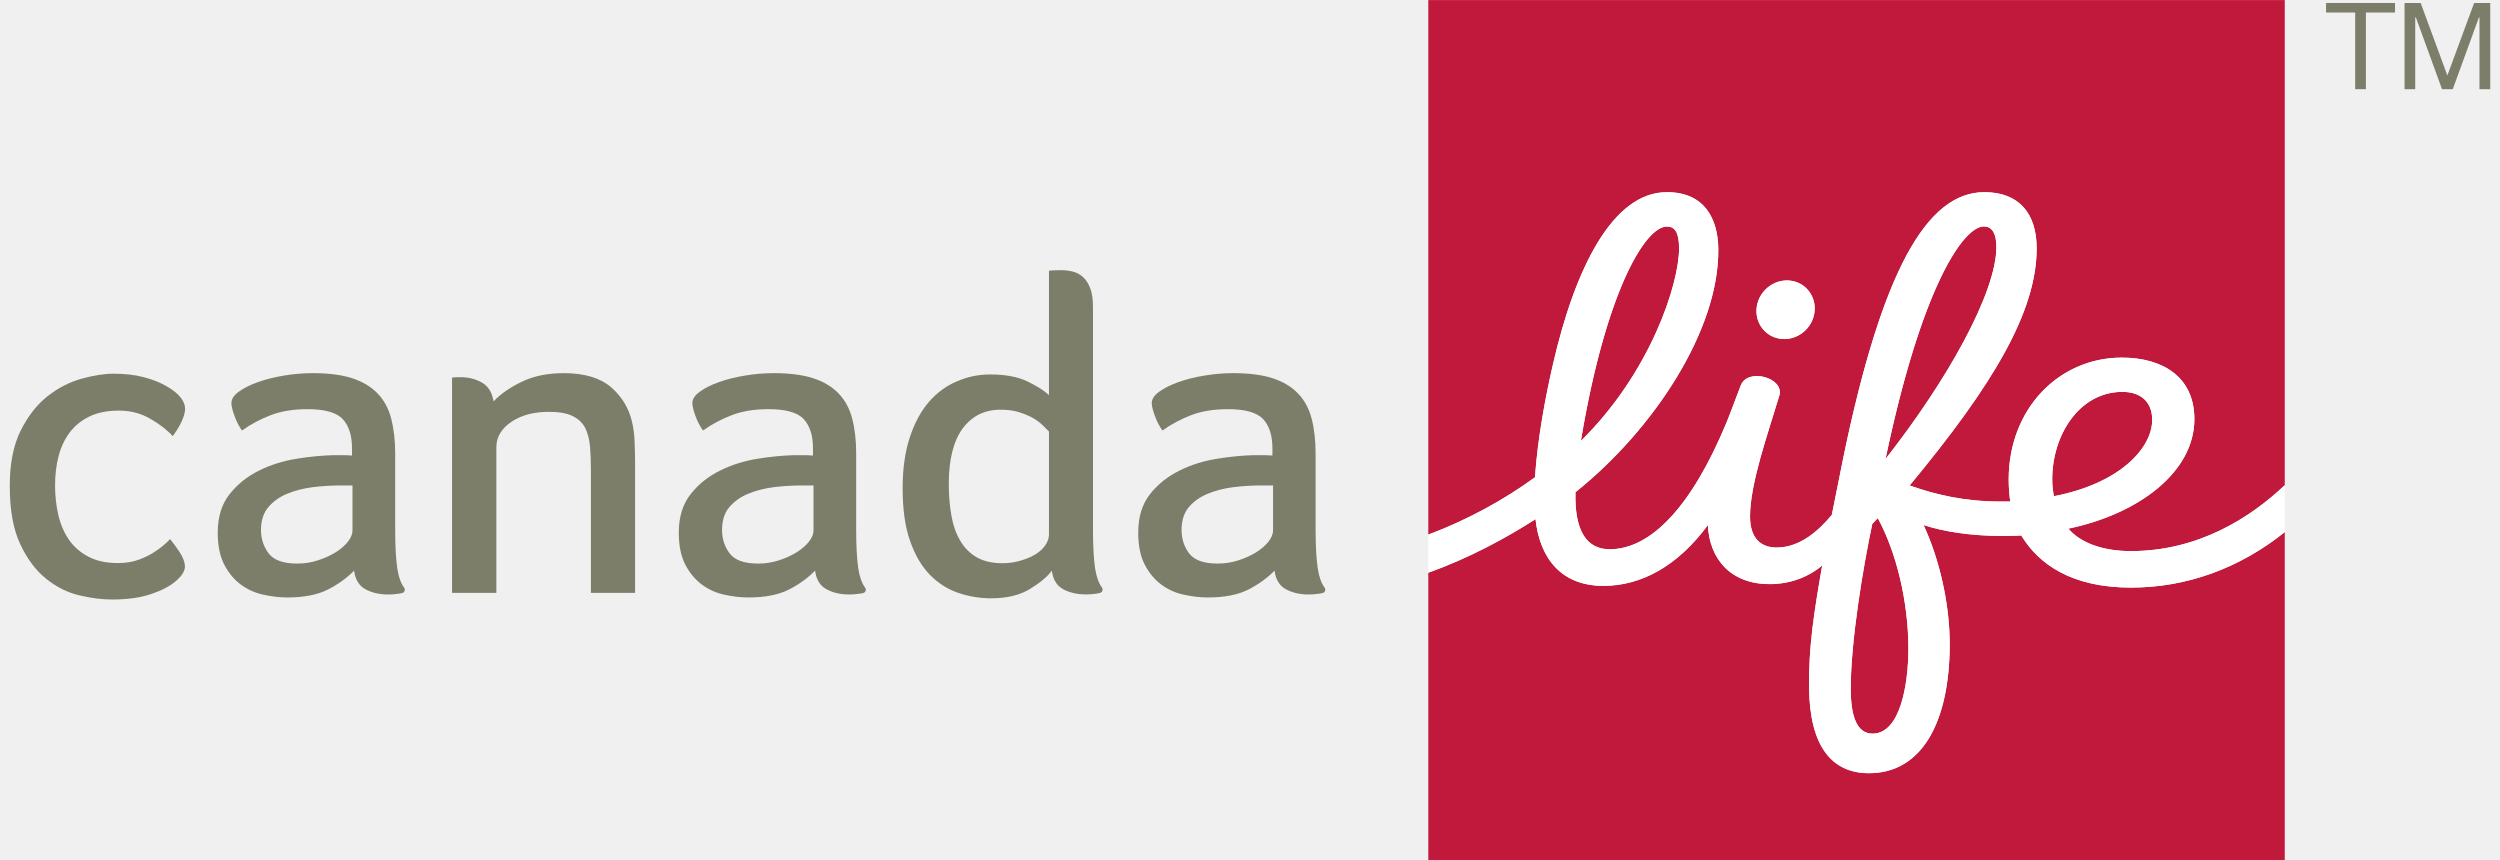
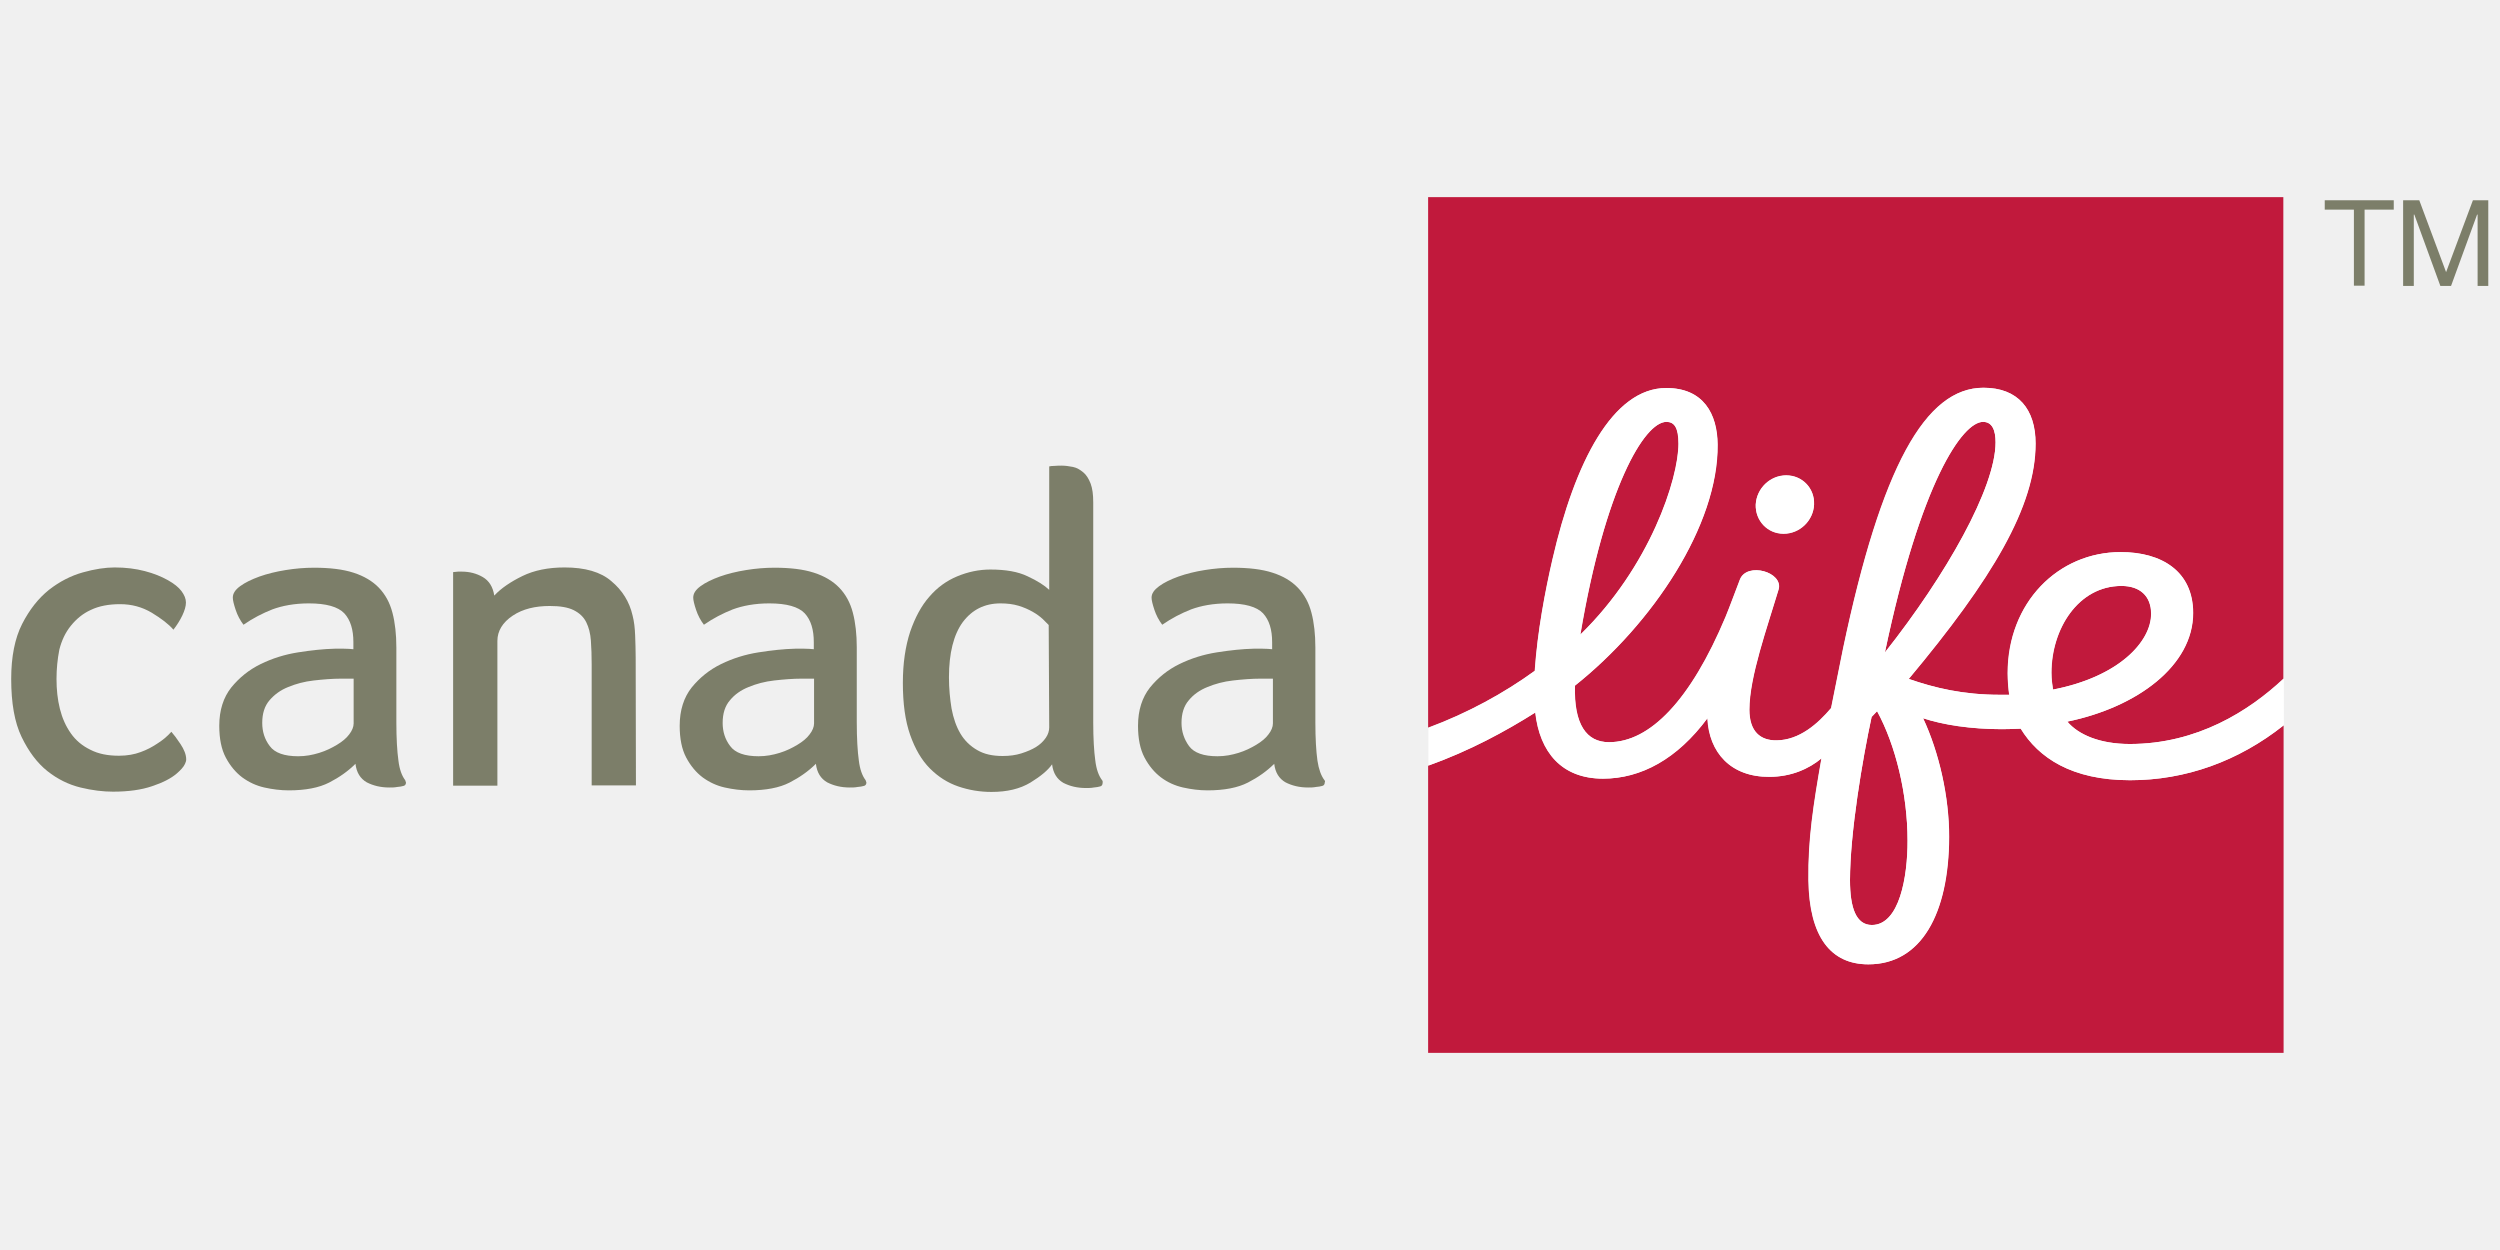
- <svg xmlns="http://www.w3.org/2000/svg" width="128px" height="44px" viewBox="0 0 127 44" version="1.1">
-   <g id="surface1">
-     <path style=" stroke:none;fill-rule:nonzero;fill:rgb(75.686%,9.804%,23.529%);fill-opacity:1;" d="M 108.168 20.062 C 105.941 20.062 104.574 22.297 104.574 24.539 C 104.574 24.891 104.613 25.152 104.66 25.406 C 108.043 24.754 109.691 22.938 109.691 21.496 C 109.691 20.59 109.125 20.062 108.168 20.062 " />
-     <path style=" stroke:none;fill-rule:nonzero;fill:rgb(75.686%,9.804%,23.529%);fill-opacity:1;" d="M 90.988 14.359 C 91.812 14.359 92.449 15.031 92.41 15.859 C 92.375 16.688 91.676 17.359 90.855 17.359 C 90.031 17.359 89.395 16.688 89.43 15.859 C 89.469 15.035 90.168 14.359 90.988 14.359 Z M 78.09 24.441 C 78.234 22.387 78.629 20.32 79.004 18.688 C 80.152 13.668 82.098 9.844 84.844 9.844 C 86.75 9.844 87.461 11.176 87.477 12.758 C 87.52 16.918 84.16 22.004 80.164 25.203 C 80.109 27.203 80.75 28.125 81.914 28.125 C 84.008 28.125 86.098 25.977 87.891 21.652 C 88.137 21.062 88.371 20.383 88.629 19.73 C 88.988 18.82 90.871 19.348 90.602 20.254 C 90.023 22.191 89.102 24.754 89.102 26.445 C 89.102 27.578 89.668 28.051 90.5 28.039 C 91.66 28.023 92.609 27.184 93.289 26.367 C 93.289 26.367 93.77 23.961 93.906 23.293 C 95.867 13.918 98.133 9.844 101.102 9.844 C 102.875 9.844 103.777 10.941 103.777 12.711 C 103.777 15.965 101.551 19.699 97.273 24.859 C 98.605 25.332 100.074 25.684 101.949 25.684 C 102.059 25.684 102.316 25.68 102.426 25.68 C 102.383 25.422 102.344 24.953 102.344 24.559 C 102.344 20.914 104.938 18.312 108.137 18.312 C 110.227 18.312 111.852 19.301 111.852 21.465 C 111.852 24.172 108.996 26.32 105.402 27.07 C 105.961 27.742 107.062 28.219 108.602 28.219 C 112.055 28.219 114.715 26.516 116.48 24.852 L 116.48 0.004 L 72.629 0.004 L 72.629 27.375 C 74.652 26.617 76.527 25.582 78.09 24.441 " />
-     <path style=" stroke:none;fill-rule:nonzero;fill:rgb(75.686%,9.804%,23.529%);fill-opacity:1;" d="M 101.078 11.594 C 100.023 11.594 97.891 14.668 96.039 23.5 C 99.176 19.508 101.715 14.996 101.715 12.648 C 101.715 12.031 101.535 11.594 101.078 11.594 " />
-     <path style=" stroke:none;fill-rule:nonzero;fill:rgb(75.686%,9.804%,23.529%);fill-opacity:1;" d="M 108.602 30.086 C 105.594 30.086 103.898 28.91 102.992 27.422 C 102.695 27.438 102.348 27.445 102.031 27.445 C 100.445 27.445 99.012 27.227 97.988 26.883 C 98.801 28.637 99.332 30.926 99.328 33.012 C 99.316 36.984 97.898 39.59 95.191 39.59 C 93.262 39.59 92.164 38.176 92.125 35.25 C 92.098 33.117 92.379 31.352 92.797 28.957 C 92.141 29.508 91.223 29.906 90.121 29.91 C 88.133 29.918 87.023 28.641 86.945 26.887 C 85.395 28.988 83.535 30 81.59 30 C 79.473 30 78.344 28.629 78.121 26.582 C 76.602 27.555 74.746 28.566 72.629 29.328 L 72.629 44.152 L 116.48 44.152 L 116.48 27.246 C 114.141 29.117 111.438 30.086 108.602 30.086 " />
-     <path style=" stroke:none;fill-rule:nonzero;fill:rgb(75.686%,9.804%,23.529%);fill-opacity:1;" d="M 84.848 11.598 C 83.707 11.598 81.695 15.031 80.441 22.574 C 84.012 19.066 85.469 14.527 85.469 12.723 C 85.469 11.887 85.246 11.598 84.848 11.598 " />
-     <path style=" stroke:none;fill-rule:nonzero;fill:rgb(75.686%,9.804%,23.529%);fill-opacity:1;" d="M 95.359 26.824 C 94.895 28.996 94.258 32.824 94.258 35.254 C 94.258 36.664 94.562 37.562 95.375 37.562 C 96.789 37.562 97.207 35.059 97.207 33.207 C 97.207 30.805 96.59 28.277 95.641 26.527 L 95.359 26.824 " />
-     <path style=" stroke:none;fill-rule:nonzero;fill:rgb(48.627%,49.412%,41.176%);fill-opacity:1;" d="M 2.32 24.855 C 2.32 25.406 2.379 25.922 2.496 26.406 C 2.613 26.891 2.801 27.312 3.055 27.668 C 3.312 28.027 3.645 28.309 4.055 28.516 C 4.465 28.727 4.953 28.828 5.527 28.828 C 5.938 28.828 6.309 28.77 6.637 28.645 C 6.965 28.52 7.242 28.379 7.473 28.215 C 7.746 28.039 7.992 27.836 8.207 27.602 C 8.328 27.742 8.484 27.953 8.68 28.242 C 8.871 28.527 8.969 28.789 8.969 29.035 C 8.965 29.113 8.941 29.191 8.902 29.273 C 8.832 29.426 8.695 29.59 8.488 29.762 C 8.199 30.016 7.777 30.234 7.227 30.418 C 6.676 30.605 6.012 30.695 5.227 30.695 C 4.719 30.695 4.16 30.625 3.559 30.48 C 2.953 30.34 2.387 30.055 1.863 29.633 C 1.336 29.211 0.895 28.625 0.539 27.867 C 0.18 27.109 0 26.117 0 24.875 C 0 23.73 0.188 22.785 0.562 22.039 C 0.938 21.293 1.398 20.707 1.941 20.281 C 2.488 19.855 3.07 19.555 3.684 19.387 C 4.301 19.219 4.844 19.133 5.312 19.133 C 5.883 19.133 6.402 19.191 6.863 19.312 C 7.328 19.434 7.719 19.594 8.047 19.785 C 8.355 19.965 8.586 20.148 8.742 20.344 C 8.898 20.539 8.977 20.73 8.977 20.93 C 8.977 21.309 8.695 21.859 8.344 22.332 C 8.09 22.043 7.719 21.75 7.23 21.461 C 6.738 21.168 6.195 21.023 5.594 21.023 C 5.016 21.023 4.516 21.117 4.105 21.312 C 3.691 21.508 3.352 21.777 3.082 22.125 C 2.816 22.477 2.621 22.883 2.5 23.352 C 2.379 23.82 2.32 24.324 2.32 24.855 " />
-     <path style=" stroke:none;fill-rule:nonzero;fill:rgb(48.627%,49.412%,41.176%);fill-opacity:1;" d="M 17.547 27.16 C 17.547 27.34 17.473 27.531 17.32 27.727 C 17.168 27.922 16.961 28.102 16.699 28.27 C 16.438 28.434 16.137 28.57 15.793 28.684 C 15.453 28.797 15.094 28.855 14.715 28.855 C 14.004 28.855 13.52 28.68 13.258 28.336 C 12.996 27.988 12.863 27.59 12.863 27.137 C 12.863 26.656 12.988 26.266 13.234 25.973 C 13.48 25.68 13.801 25.449 14.191 25.285 C 14.586 25.121 15.02 25.008 15.5 24.945 C 15.98 24.887 16.449 24.855 16.918 24.855 L 17.547 24.855 Z M 20.191 30.086 C 20.02 29.855 19.902 29.52 19.84 29.078 C 19.766 28.598 19.734 27.934 19.734 27.082 L 19.734 23.23 C 19.734 22.555 19.664 21.957 19.531 21.438 C 19.398 20.918 19.164 20.488 18.832 20.145 C 18.5 19.797 18.062 19.539 17.527 19.363 C 16.988 19.191 16.312 19.105 15.508 19.105 C 15.031 19.105 14.547 19.145 14.055 19.227 C 13.566 19.305 13.117 19.418 12.711 19.562 C 12.309 19.703 11.98 19.871 11.727 20.055 C 11.473 20.238 11.348 20.434 11.348 20.641 C 11.348 20.777 11.395 20.988 11.496 21.27 C 11.594 21.551 11.727 21.809 11.887 22.043 C 12.367 21.703 12.859 21.449 13.367 21.254 C 13.879 21.059 14.504 20.949 15.242 20.949 C 16.133 20.949 16.738 21.121 17.051 21.461 C 17.367 21.805 17.523 22.305 17.523 22.957 L 17.523 23.324 C 17.383 23.312 17.223 23.305 17.039 23.305 C 16.855 23.305 16.695 23.305 16.555 23.305 C 15.988 23.32 15.363 23.379 14.684 23.488 C 14 23.598 13.359 23.797 12.762 24.094 C 12.168 24.387 11.664 24.785 11.258 25.297 C 10.852 25.809 10.648 26.465 10.648 27.27 C 10.648 27.934 10.758 28.477 10.98 28.906 C 11.203 29.332 11.484 29.672 11.824 29.926 C 12.168 30.18 12.547 30.352 12.965 30.445 C 13.387 30.539 13.805 30.59 14.215 30.59 C 15.07 30.59 15.758 30.453 16.281 30.188 C 16.805 29.922 17.258 29.598 17.629 29.215 C 17.688 29.672 17.879 29.988 18.207 30.168 C 18.539 30.348 18.922 30.438 19.367 30.438 C 19.504 30.438 19.637 30.43 19.766 30.414 C 19.895 30.402 20.004 30.387 20.094 30.363 C 20.172 30.344 20.227 30.277 20.227 30.191 C 20.223 30.148 20.211 30.117 20.191 30.086 " />
-     <path style=" stroke:none;fill-rule:nonzero;fill:rgb(48.627%,49.412%,41.176%);fill-opacity:1;" d="M 32.02 30.355 L 29.754 30.355 L 29.754 24.086 C 29.754 23.656 29.742 23.254 29.711 22.883 C 29.68 22.512 29.598 22.191 29.469 21.926 C 29.336 21.66 29.125 21.457 28.832 21.309 C 28.543 21.16 28.133 21.086 27.609 21.086 C 26.867 21.086 26.234 21.238 25.707 21.582 C 25.18 21.926 24.914 22.379 24.914 22.887 L 24.914 30.355 L 22.645 30.355 L 22.645 19.332 C 22.68 19.328 22.719 19.324 22.766 19.32 C 22.805 19.316 22.852 19.312 22.902 19.312 C 22.957 19.312 23.02 19.312 23.094 19.312 C 23.496 19.312 23.855 19.406 24.18 19.59 C 24.5 19.777 24.699 20.098 24.77 20.551 C 25.121 20.176 25.602 19.844 26.211 19.547 C 26.816 19.254 27.535 19.105 28.363 19.105 C 29.414 19.105 30.215 19.344 30.77 19.812 C 31.324 20.285 31.688 20.875 31.855 21.578 C 31.934 21.895 31.98 22.246 31.992 22.629 C 32.008 23.012 32.016 23.387 32.016 23.746 L 32.016 30.355 " />
-     <path style=" stroke:none;fill-rule:nonzero;fill:rgb(48.627%,49.412%,41.176%);fill-opacity:1;" d="M 41.152 27.16 C 41.152 27.34 41.074 27.531 40.922 27.727 C 40.77 27.922 40.562 28.102 40.301 28.27 C 40.039 28.434 39.738 28.57 39.398 28.684 C 39.055 28.797 38.695 28.855 38.32 28.855 C 37.605 28.855 37.121 28.68 36.859 28.336 C 36.598 27.988 36.469 27.59 36.469 27.137 C 36.469 26.656 36.59 26.266 36.836 25.973 C 37.082 25.68 37.402 25.449 37.797 25.285 C 38.188 25.121 38.625 25.008 39.102 24.945 C 39.582 24.887 40.051 24.855 40.52 24.855 L 41.152 24.855 Z M 43.793 30.086 C 43.625 29.855 43.504 29.52 43.441 29.078 C 43.371 28.598 43.336 27.934 43.336 27.082 L 43.336 23.23 C 43.336 22.555 43.27 21.957 43.133 21.438 C 43 20.918 42.766 20.488 42.434 20.145 C 42.102 19.797 41.668 19.539 41.129 19.363 C 40.59 19.191 39.918 19.105 39.109 19.105 C 38.637 19.105 38.148 19.145 37.66 19.227 C 37.168 19.305 36.719 19.418 36.316 19.562 C 35.91 19.703 35.582 19.871 35.328 20.055 C 35.074 20.238 34.949 20.434 34.949 20.641 C 34.949 20.777 34.996 20.988 35.098 21.27 C 35.195 21.551 35.328 21.809 35.492 22.043 C 35.969 21.703 36.461 21.449 36.973 21.254 C 37.48 21.059 38.105 20.949 38.844 20.949 C 39.734 20.949 40.34 21.121 40.652 21.461 C 40.969 21.805 41.125 22.305 41.125 22.957 L 41.125 23.324 C 40.988 23.312 40.824 23.305 40.641 23.305 C 40.457 23.305 40.297 23.305 40.156 23.305 C 39.59 23.32 38.965 23.379 38.285 23.488 C 37.602 23.598 36.961 23.797 36.367 24.094 C 35.77 24.387 35.266 24.785 34.863 25.297 C 34.457 25.809 34.254 26.465 34.254 27.27 C 34.254 27.934 34.363 28.477 34.586 28.906 C 34.805 29.332 35.09 29.672 35.43 29.926 C 35.77 30.18 36.152 30.352 36.57 30.445 C 36.992 30.539 37.406 30.59 37.82 30.59 C 38.676 30.59 39.363 30.453 39.887 30.188 C 40.41 29.922 40.859 29.598 41.234 29.215 C 41.289 29.672 41.484 29.988 41.812 30.168 C 42.141 30.348 42.527 30.438 42.969 30.438 C 43.109 30.438 43.242 30.43 43.371 30.414 C 43.496 30.402 43.605 30.387 43.695 30.363 C 43.777 30.344 43.832 30.277 43.832 30.191 C 43.828 30.148 43.816 30.117 43.793 30.086 " />
-     <path style=" stroke:none;fill-rule:nonzero;fill:rgb(48.627%,49.412%,41.176%);fill-opacity:1;" d="M 53.207 27.359 C 53.207 27.539 53.152 27.715 53.035 27.895 C 52.918 28.074 52.754 28.23 52.539 28.367 C 52.324 28.5 52.07 28.613 51.773 28.699 C 51.48 28.789 51.16 28.836 50.816 28.836 C 50.297 28.836 49.863 28.734 49.512 28.535 C 49.16 28.332 48.879 28.051 48.664 27.684 C 48.445 27.316 48.297 26.887 48.211 26.395 C 48.125 25.902 48.078 25.367 48.078 24.781 C 48.078 23.527 48.316 22.582 48.789 21.938 C 49.266 21.297 49.91 20.977 50.73 20.977 C 51.074 20.977 51.383 21.016 51.656 21.098 C 51.926 21.18 52.168 21.281 52.379 21.398 C 52.586 21.52 52.758 21.648 52.895 21.781 C 53.02 21.906 53.125 22.008 53.207 22.094 Z M 55.922 30.086 C 55.75 29.855 55.633 29.52 55.566 29.078 C 55.496 28.598 55.461 27.934 55.461 27.082 L 55.461 15.734 C 55.461 15.34 55.418 15.016 55.324 14.773 C 55.234 14.527 55.109 14.332 54.953 14.188 C 54.797 14.047 54.617 13.953 54.418 13.902 C 54.223 13.855 54.023 13.832 53.832 13.832 C 53.734 13.832 53.621 13.832 53.492 13.84 C 53.363 13.844 53.27 13.852 53.207 13.863 L 53.207 20.23 C 52.965 20 52.598 19.766 52.098 19.527 C 51.602 19.289 50.969 19.172 50.195 19.172 C 49.613 19.172 49.047 19.285 48.504 19.52 C 47.957 19.75 47.48 20.098 47.07 20.566 C 46.66 21.035 46.332 21.641 46.086 22.379 C 45.84 23.113 45.715 23.992 45.715 25.004 C 45.715 26.074 45.84 26.973 46.094 27.691 C 46.344 28.414 46.684 28.988 47.105 29.426 C 47.531 29.859 48.016 30.168 48.562 30.355 C 49.105 30.539 49.668 30.633 50.25 30.633 C 51.059 30.633 51.723 30.473 52.246 30.148 C 52.766 29.828 53.137 29.516 53.355 29.215 C 53.41 29.668 53.605 29.988 53.934 30.168 C 54.262 30.344 54.648 30.434 55.09 30.434 C 55.227 30.434 55.363 30.43 55.488 30.414 C 55.617 30.398 55.727 30.383 55.816 30.359 C 55.895 30.344 55.953 30.273 55.953 30.191 C 55.953 30.148 55.941 30.117 55.922 30.086 " />
-     <path style=" stroke:none;fill-rule:nonzero;fill:rgb(48.627%,49.412%,41.176%);fill-opacity:1;" d="M 64.68 27.16 C 64.68 27.34 64.602 27.531 64.449 27.727 C 64.297 27.922 64.09 28.102 63.828 28.27 C 63.566 28.434 63.266 28.57 62.926 28.684 C 62.582 28.797 62.223 28.855 61.848 28.855 C 61.133 28.855 60.648 28.68 60.387 28.336 C 60.125 27.988 59.996 27.59 59.996 27.137 C 59.996 26.656 60.117 26.266 60.363 25.973 C 60.609 25.68 60.93 25.449 61.32 25.285 C 61.715 25.121 62.152 25.008 62.629 24.945 C 63.109 24.887 63.582 24.855 64.047 24.855 L 64.68 24.855 Z M 67.32 30.086 C 67.148 29.855 67.031 29.52 66.965 29.078 C 66.895 28.598 66.859 27.934 66.859 27.082 L 66.859 23.23 C 66.859 22.555 66.793 21.957 66.656 21.438 C 66.523 20.918 66.289 20.488 65.957 20.145 C 65.625 19.797 65.191 19.539 64.652 19.363 C 64.113 19.191 63.441 19.105 62.633 19.105 C 62.16 19.105 61.672 19.145 61.184 19.227 C 60.691 19.305 60.242 19.418 59.84 19.562 C 59.434 19.703 59.105 19.871 58.852 20.055 C 58.598 20.238 58.469 20.434 58.469 20.641 C 58.469 20.777 58.52 20.988 58.621 21.27 C 58.719 21.551 58.852 21.809 59.016 22.043 C 59.492 21.703 59.984 21.449 60.492 21.254 C 61.004 21.059 61.629 20.949 62.367 20.949 C 63.258 20.949 63.863 21.121 64.176 21.461 C 64.492 21.805 64.648 22.305 64.648 22.957 L 64.648 23.324 C 64.508 23.312 64.348 23.305 64.164 23.305 C 63.98 23.305 63.82 23.305 63.68 23.305 C 63.113 23.32 62.488 23.379 61.809 23.488 C 61.125 23.598 60.484 23.797 59.891 24.094 C 59.293 24.387 58.789 24.785 58.383 25.297 C 57.98 25.809 57.777 26.465 57.777 27.27 C 57.777 27.934 57.887 28.477 58.109 28.906 C 58.328 29.332 58.613 29.672 58.953 29.926 C 59.293 30.18 59.672 30.352 60.094 30.445 C 60.516 30.539 60.93 30.59 61.344 30.59 C 62.195 30.59 62.887 30.453 63.41 30.188 C 63.934 29.922 64.383 29.598 64.758 29.215 C 64.812 29.672 65.008 29.988 65.336 30.168 C 65.664 30.348 66.051 30.438 66.492 30.438 C 66.633 30.438 66.766 30.43 66.895 30.414 C 67.02 30.402 67.129 30.387 67.219 30.363 C 67.301 30.344 67.355 30.277 67.355 30.191 C 67.355 30.148 67.34 30.117 67.32 30.086 " />
-     <path style=" stroke:none;fill-rule:nonzero;fill:rgb(100%,100%,100%);fill-opacity:1;" d="M 90.855 17.359 C 91.68 17.359 92.379 16.688 92.414 15.859 C 92.449 15.031 91.812 14.359 90.992 14.359 C 90.168 14.359 89.469 15.031 89.434 15.859 C 89.398 16.688 90.035 17.359 90.855 17.359 " />
-     <path style=" stroke:none;fill-rule:nonzero;fill:rgb(100%,100%,100%);fill-opacity:1;" d="M 104.574 24.539 C 104.574 22.301 105.941 20.066 108.168 20.066 C 109.125 20.066 109.695 20.59 109.695 21.5 C 109.695 22.938 108.043 24.754 104.66 25.406 C 104.613 25.156 104.574 24.891 104.574 24.539 Z M 95.379 37.562 C 94.562 37.562 94.258 36.664 94.258 35.254 C 94.258 32.824 94.898 29 95.363 26.824 L 95.645 26.527 C 96.598 28.273 97.211 30.805 97.211 33.207 C 97.211 35.059 96.789 37.562 95.379 37.562 Z M 101.078 11.594 C 101.535 11.594 101.715 12.027 101.715 12.648 C 101.715 14.996 99.176 19.508 96.039 23.5 C 97.891 14.668 100.023 11.594 101.078 11.594 Z M 84.848 11.598 C 85.25 11.598 85.469 11.887 85.469 12.723 C 85.469 14.527 84.012 19.066 80.441 22.578 C 81.695 15.031 83.707 11.598 84.848 11.598 Z M 108.602 28.215 C 107.062 28.215 105.961 27.734 105.402 27.062 C 109 26.316 111.852 24.168 111.852 21.457 C 111.852 19.293 110.227 18.309 108.137 18.309 C 104.938 18.309 102.344 20.906 102.344 24.555 C 102.344 24.945 102.383 25.418 102.426 25.676 C 102.316 25.676 102.059 25.676 101.949 25.676 C 100.074 25.676 98.605 25.324 97.273 24.855 C 101.551 19.695 103.777 15.957 103.777 12.707 C 103.777 10.93 102.875 9.836 101.102 9.836 C 98.133 9.836 95.867 13.91 93.906 23.289 C 93.77 23.953 93.289 26.359 93.289 26.359 C 92.613 27.176 91.664 28.016 90.5 28.031 C 89.668 28.043 89.102 27.574 89.102 26.441 C 89.102 24.746 90.023 22.184 90.602 20.25 C 90.871 19.344 88.988 18.816 88.629 19.727 C 88.371 20.379 88.137 21.059 87.891 21.648 C 86.094 25.973 84.008 28.121 81.914 28.121 C 80.75 28.121 80.109 27.199 80.164 25.199 C 84.16 22 87.52 16.91 87.477 12.75 C 87.461 11.172 86.754 9.836 84.844 9.836 C 82.098 9.836 80.152 13.66 79.004 18.68 C 78.629 20.316 78.234 22.383 78.09 24.434 C 76.527 25.578 74.652 26.613 72.629 27.371 L 72.629 29.32 C 74.746 28.562 76.598 27.547 78.117 26.578 C 78.34 28.625 79.473 29.992 81.59 29.992 C 83.531 29.992 85.395 28.98 86.941 26.879 C 87.023 28.637 88.129 29.91 90.121 29.902 C 91.223 29.898 92.141 29.504 92.797 28.949 C 92.379 31.344 92.094 33.113 92.125 35.242 C 92.16 38.168 93.262 39.586 95.188 39.586 C 97.898 39.586 99.312 36.977 99.324 33.008 C 99.328 30.922 98.801 28.629 97.984 26.879 C 99.012 27.219 100.445 27.438 102.027 27.438 C 102.344 27.438 102.695 27.43 102.988 27.414 C 103.895 28.906 105.59 30.082 108.602 30.082 C 111.438 30.082 114.141 29.113 116.477 27.242 L 116.477 24.84 C 114.715 26.504 112.055 28.215 108.602 28.215 " />
-     <path style=" stroke:none;fill-rule:nonzero;fill:rgb(48.627%,49.412%,41.176%);fill-opacity:1;" d="M 126.176 0.152 L 124.805 3.863 L 123.438 0.152 L 122.613 0.152 L 122.613 4.566 L 123.16 4.566 L 123.16 0.887 L 123.191 0.887 L 124.531 4.566 L 125.082 4.566 L 126.422 0.887 L 126.449 0.887 L 126.449 4.566 L 127 4.566 L 127 0.152 L 126.176 0.152 " />
-     <path style=" stroke:none;fill-rule:nonzero;fill:rgb(48.627%,49.412%,41.176%);fill-opacity:1;" d="M 118.594 0.641 L 120.086 0.641 L 120.086 4.566 L 120.633 4.566 L 120.633 0.641 L 122.125 0.641 L 122.125 0.152 L 118.594 0.152 L 118.594 0.641 " />
+ <svg xmlns="http://www.w3.org/2000/svg" version="1.1" id="svg2" x="0px" y="0px" viewBox="0 0 128 64" style="enable-background:new 0 0 128 64;" xml:space="preserve">
+   <style type="text/css">
+ 	.st0{fill:#C1193C;}
+ 	.st1{fill:#7C7E69;}
+ 	.st2{fill:#FFFFFF;}
+ </style>
+   <g id="g10" transform="matrix(1.333333,0,0,-1.333333,0,576)">
+     <g id="g12" transform="scale(0.1)">
+       <path id="path14" class="st0" d="M814.7,4095c-16.7,0-26.9-16.6-26.9-33.3c0-2.6,0.3-4.6,0.6-6.5c25.3,4.9,37.7,18.4,37.7,29.1    C826.1,4091.1,821.8,4095,814.7,4095" />
+       <path id="path16" class="st0" d="M685.9,4137.4c6.2,0,10.9-5,10.7-11.2c-0.3-6.2-5.5-11.2-11.7-11.2s-10.9,5-10.7,11.2    C674.6,4132.4,679.8,4137.4,685.9,4137.4z M589.3,4062.4c1.1,15.3,4,30.7,6.8,42.8c8.6,37.4,23.2,65.8,43.7,65.8    c14.3,0,19.6-9.9,19.7-21.7c0.3-31-24.9-68.8-54.8-92.6c-0.4-14.9,4.4-21.7,13.1-21.7c15.7,0,31.3,16,44.8,48.2    c1.8,4.4,3.6,9.4,5.5,14.3c2.7,6.8,16.8,2.9,14.8-3.9c-4.3-14.4-11.2-33.5-11.2-46.1c0-8.4,4.2-11.9,10.5-11.8    c8.7,0.1,15.8,6.4,20.9,12.4c0,0,3.6,17.9,4.6,22.9c14.7,69.8,31.6,100.1,53.9,100.1c13.3,0,20-8.2,20-21.4    c0-24.2-16.7-52-48.7-90.4c10-3.5,21-6.1,35-6.1c0.8,0,2.8,0,3.6,0c-0.3,1.9-0.6,5.4-0.6,8.3c0,27.1,19.4,46.5,43.4,46.5    c15.7,0,27.8-7.3,27.8-23.4c0-20.2-21.4-36.2-48.3-41.7c4.2-5,12.4-8.6,24-8.6c25.9,0,45.8,12.7,59,25.1v184.9H548.4v-203.7    C563.6,4046.2,577.6,4053.9,589.3,4062.4" />
+       <path id="path18" class="st0" d="M761.5,4158c-7.9,0-23.9-22.9-37.7-88.6c23.5,29.7,42.5,63.3,42.5,80.7    C766.3,4154.8,765,4158,761.5,4158" />
+       <path id="path20" class="st0" d="M817.9,4020.4c-22.5,0-35.2,8.7-42,19.8c-2.2-0.1-4.8-0.2-7.2-0.2c-11.9,0-22.6,1.6-30.3,4.2    c6.1-13,10.1-30.1,10-45.6c-0.1-29.5-10.7-48.9-31-48.9c-14.4,0-22.7,10.5-23,32.3c-0.2,15.9,1.9,29,5,46.8    c-4.9-4.1-11.8-7.1-20-7.1c-14.9-0.1-23.2,9.4-23.8,22.5c-11.6-15.6-25.6-23.2-40.1-23.2c-15.9,0-24.3,10.2-26,25.4    c-11.4-7.2-25.3-14.8-41.1-20.4v-110.3h328.5v125.8C859.4,4027.6,839.1,4020.4,817.9,4020.4" />
+       <path id="path22" class="st0" d="M639.9,4158c-8.5,0-23.6-25.6-33-81.7c26.8,26.1,37.7,59.9,37.7,73.3    C644.6,4155.8,642.9,4158,639.9,4158" />
+       <path id="path24" class="st0" d="M718.7,4044.7c-3.5-16.2-8.3-44.6-8.3-62.7c0-10.5,2.3-17.2,8.4-17.2c10.6,0,13.7,18.6,13.7,32.4    c0,17.9-4.6,36.7-11.7,49.7L718.7,4044.7" />
+       <path id="path26" class="st1" d="M21.7,4059.3c0-4.1,0.4-7.9,1.3-11.5c0.9-3.6,2.3-6.7,4.2-9.4c1.9-2.7,4.4-4.8,7.5-6.3    c3.1-1.6,6.7-2.3,11-2.3c3.1,0,5.9,0.5,8.3,1.4c2.5,0.9,4.5,2,6.3,3.2c2.1,1.3,3.9,2.8,5.5,4.6c0.9-1,2.1-2.6,3.5-4.7    c1.4-2.1,2.2-4.1,2.2-5.9c0-0.6-0.2-1.2-0.5-1.8c-0.5-1.1-1.6-2.3-3.1-3.6c-2.2-1.9-5.3-3.5-9.5-4.9c-4.1-1.4-9.1-2.1-15-2.1    c-3.8,0-8,0.5-12.5,1.6c-4.5,1.1-8.8,3.2-12.7,6.3c-3.9,3.1-7.2,7.5-9.9,13.1c-2.7,5.6-4,13-4,22.3c0,8.5,1.4,15.6,4.2,21.1    c2.8,5.5,6.3,9.9,10.3,13.1c4.1,3.2,8.4,5.4,13,6.7c4.6,1.3,8.7,1.9,12.2,1.9c4.3,0,8.2-0.5,11.6-1.4c3.5-0.9,6.4-2.1,8.9-3.5    c2.3-1.3,4.1-2.7,5.2-4.2s1.7-2.9,1.7-4.4c0-2.8-2.1-6.9-4.8-10.4c-1.9,2.2-4.7,4.3-8.3,6.5c-3.7,2.2-7.7,3.3-12.2,3.3    c-4.3,0-8.1-0.7-11.2-2.2c-3.1-1.4-5.6-3.5-7.7-6.1s-3.5-5.6-4.4-9.1C22.1,4067,21.7,4063.3,21.7,4059.3" />
+       <path id="path28" class="st1" d="M135.8,4042.2c0-1.3-0.6-2.8-1.7-4.2c-1.1-1.5-2.7-2.8-4.7-4c-2-1.2-4.2-2.3-6.8-3.1    c-2.6-0.8-5.2-1.3-8.1-1.3c-5.3,0-9,1.3-10.9,3.9c-2,2.6-2.9,5.6-2.9,8.9c0,3.6,0.9,6.5,2.8,8.7c1.9,2.2,4.2,3.9,7.2,5.1    c2.9,1.2,6.2,2.1,9.8,2.5c3.6,0.4,7.1,0.7,10.6,0.7h4.7C135.8,4059.3,135.8,4042.2,135.8,4042.2z M155.6,4020.4    c-1.3,1.7-2.2,4.2-2.6,7.5c-0.5,3.6-0.8,8.5-0.8,14.8v28.7c0,5-0.5,9.5-1.5,13.3c-1,3.9-2.8,7.1-5.2,9.6s-5.7,4.5-9.8,5.8    c-4,1.3-9.1,1.9-15.1,1.9c-3.6,0-7.2-0.3-10.9-0.9c-3.7-0.6-7-1.4-10.1-2.5c-3-1.1-5.5-2.3-7.4-3.7c-1.9-1.4-2.8-2.8-2.8-4.4    c0-1,0.4-2.6,1.1-4.7s1.7-4,3-5.7c3.6,2.5,7.3,4.4,11.1,5.9c3.8,1.4,8.5,2.3,14,2.3c6.7,0,11.2-1.3,13.6-3.8    c2.4-2.6,3.5-6.3,3.5-11.1v-2.7c-1,0.1-2.2,0.2-3.6,0.2c-1.4,0-2.6,0-3.6,0c-4.2-0.1-8.9-0.6-14-1.4c-5.1-0.8-9.9-2.3-14.4-4.5    c-4.5-2.2-8.2-5.2-11.3-9c-3-3.8-4.6-8.7-4.6-14.7l0,0c0-4.9,0.8-9,2.5-12.2c1.7-3.2,3.8-5.7,6.3-7.6c2.6-1.9,5.4-3.2,8.5-3.9    c3.1-0.7,6.3-1.1,9.4-1.1c6.4,0,11.6,1,15.5,3c3.9,2,7.3,4.4,10.1,7.2c0.4-3.4,1.9-5.7,4.3-7.1c2.5-1.3,5.4-2,8.7-2c1,0,2,0,3,0.2    c1,0.1,1.8,0.2,2.4,0.4c0.6,0.1,1,0.6,1,1.3C155.8,4019.9,155.7,4020.2,155.6,4020.4" />
+       <path id="path30" class="st1" d="M244.2,4018.4h-17v46.6c0,3.2-0.1,6.2-0.3,9c-0.2,2.8-0.8,5.1-1.8,7.1c-1,2-2.6,3.5-4.8,4.6    c-2.2,1.1-5.2,1.6-9.2,1.6c-5.5,0-10.3-1.1-14.2-3.7s-5.9-5.9-5.9-9.7v-55.6h-17v82c0.2,0,0.5,0.1,0.9,0.1c0.3,0,0.6,0.1,1,0.1    c0.4,0,0.9,0,1.4,0c3,0,5.7-0.7,8.1-2.1s3.9-3.8,4.4-7.1c2.6,2.8,6.3,5.3,10.8,7.5s9.9,3.3,16.2,3.3c7.8,0,13.9-1.7,18-5.3    c4.2-3.5,6.9-7.9,8.1-13.1c0.6-2.3,0.9-4.9,1-7.8c0.1-2.9,0.2-5.6,0.2-8.3L244.2,4018.4" />
+       <path id="path32" class="st1" d="M312.6,4042.2c0-1.3-0.6-2.8-1.7-4.2c-1.1-1.5-2.7-2.8-4.7-4c-2-1.2-4.2-2.3-6.8-3.1    c-2.6-0.8-5.2-1.3-8.1-1.3c-5.3,0-9,1.3-10.9,3.9c-2,2.6-2.9,5.6-2.9,8.9c0,3.6,0.9,6.5,2.8,8.7c1.8,2.2,4.2,3.9,7.2,5.1    c2.9,1.2,6.2,2.1,9.8,2.5c3.6,0.4,7.1,0.7,10.6,0.7h4.7L312.6,4042.2z M332.4,4020.4c-1.3,1.7-2.2,4.2-2.6,7.5    c-0.5,3.6-0.8,8.5-0.8,14.8v28.7c0,5-0.5,9.5-1.5,13.3c-1,3.9-2.8,7.1-5.2,9.6s-5.7,4.5-9.8,5.8c-4,1.3-9.1,1.9-15.1,1.9    c-3.6,0-7.2-0.3-10.9-0.9c-3.7-0.6-7-1.4-10.1-2.5c-3-1.1-5.5-2.3-7.4-3.7s-2.8-2.8-2.8-4.4c0-1,0.4-2.6,1.1-4.7s1.7-4,3-5.7    c3.6,2.5,7.3,4.4,11.1,5.9c3.8,1.4,8.5,2.3,14,2.3c6.7,0,11.2-1.3,13.6-3.8c2.4-2.6,3.5-6.3,3.5-11.1v-2.7c-1,0.1-2.2,0.2-3.6,0.2    c-1.4,0-2.6,0-3.6,0c-4.2-0.1-8.9-0.6-14-1.4c-5.1-0.8-9.9-2.3-14.4-4.5c-4.5-2.2-8.2-5.2-11.3-9c-3-3.8-4.6-8.7-4.6-14.7l0,0    c0-4.9,0.8-9,2.5-12.2c1.7-3.2,3.8-5.7,6.3-7.6c2.6-1.9,5.4-3.2,8.5-3.9c3.1-0.7,6.3-1.1,9.4-1.1c6.4,0,11.6,1,15.5,3    c3.9,2,7.3,4.4,10.1,7.2c0.4-3.4,1.9-5.7,4.3-7.1c2.5-1.3,5.4-2,8.7-2c1,0,2,0,3,0.2c1,0.1,1.8,0.2,2.4,0.4c0.6,0.1,1,0.6,1,1.3    C332.6,4019.9,332.5,4020.2,332.4,4020.4" />
+       <path id="path34" class="st1" d="M402.9,4040.7c0-1.3-0.4-2.7-1.3-4c-0.9-1.3-2.1-2.5-3.7-3.5c-1.6-1-3.5-1.8-5.7-2.5    c-2.2-0.7-4.6-1-7.2-1c-3.9,0-7.1,0.7-9.8,2.3c-2.6,1.5-4.8,3.6-6.4,6.3c-1.6,2.7-2.7,5.9-3.4,9.6c-0.6,3.7-1,7.7-1,12    c0,9.3,1.8,16.4,5.3,21.2c3.6,4.8,8.4,7.2,14.5,7.2c2.6,0,4.9-0.3,6.9-0.9s3.8-1.4,5.4-2.3c1.6-0.9,2.8-1.8,3.9-2.8    c0.9-0.9,1.7-1.7,2.3-2.3L402.9,4040.7L402.9,4040.7z M423.2,4020.4c-1.3,1.7-2.2,4.2-2.6,7.5c-0.5,3.6-0.8,8.5-0.8,14.8v84.4    c0,3-0.3,5.3-1,7.2c-0.7,1.8-1.6,3.3-2.8,4.3s-2.5,1.8-4,2.1c-1.5,0.3-3,0.5-4.4,0.5c-0.7,0-1.6,0-2.6-0.1c-1,0-1.7-0.1-2.1-0.2    v-47.4c-1.8,1.7-4.6,3.5-8.3,5.2c-3.7,1.8-8.5,2.6-14.3,2.6c-4.4,0-8.6-0.9-12.7-2.6c-4.1-1.7-7.7-4.3-10.7-7.8    c-3.1-3.5-5.5-8-7.4-13.5c-1.8-5.5-2.8-12-2.8-19.6c0-8,0.9-14.6,2.8-20c1.9-5.4,4.4-9.7,7.6-12.9c3.2-3.2,6.8-5.5,10.9-6.9    s8.3-2.1,12.7-2.1c6.1,0,11,1.2,15,3.6c3.9,2.4,6.7,4.7,8.3,7c0.4-3.4,1.9-5.7,4.3-7.1c2.5-1.3,5.4-2,8.7-2c1,0,2,0,3,0.2    c1,0.1,1.8,0.2,2.4,0.4c0.6,0.1,1,0.6,1,1.3C423.5,4019.9,423.4,4020.2,423.2,4020.4" />
+       <path id="path36" class="st1" d="M488.8,4042.2c0-1.3-0.6-2.8-1.7-4.2c-1.1-1.5-2.7-2.8-4.7-4c-2-1.2-4.2-2.3-6.8-3.1    c-2.6-0.8-5.2-1.3-8.1-1.3c-5.3,0-9,1.3-10.9,3.9s-2.9,5.6-2.9,8.9c0,3.6,0.9,6.5,2.8,8.7c1.8,2.2,4.2,3.9,7.2,5.1    c2.9,1.2,6.2,2.1,9.8,2.5c3.6,0.4,7.1,0.7,10.6,0.7h4.7L488.8,4042.2z M508.6,4020.4c-1.3,1.7-2.2,4.2-2.7,7.5    c-0.5,3.6-0.8,8.5-0.8,14.8v28.7c0,5-0.5,9.5-1.5,13.3c-1,3.9-2.8,7.1-5.2,9.6c-2.5,2.6-5.7,4.5-9.8,5.8c-4,1.3-9.1,1.9-15.1,1.9    c-3.6,0-7.2-0.3-10.9-0.9c-3.7-0.6-7-1.4-10.1-2.5c-3-1.1-5.5-2.3-7.4-3.7s-2.9-2.8-2.9-4.4c0-1,0.4-2.6,1.1-4.7    c0.7-2.1,1.7-4,3-5.7c3.6,2.5,7.3,4.4,11.1,5.9c3.8,1.4,8.5,2.3,14,2.3c6.7,0,11.2-1.3,13.6-3.8c2.4-2.6,3.5-6.3,3.5-11.1v-2.7    c-1,0.1-2.2,0.2-3.6,0.2c-1.4,0-2.6,0-3.6,0c-4.2-0.1-8.9-0.6-14-1.4c-5.1-0.8-9.9-2.3-14.4-4.5c-4.5-2.2-8.2-5.2-11.3-9    c-3-3.8-4.6-8.7-4.6-14.7l0,0c0-4.9,0.8-9,2.5-12.2c1.7-3.2,3.8-5.7,6.3-7.6s5.4-3.2,8.5-3.9c3.1-0.7,6.3-1.1,9.4-1.1    c6.4,0,11.6,1,15.5,3c3.9,2,7.3,4.4,10.1,7.2c0.4-3.4,1.9-5.7,4.3-7.1c2.5-1.3,5.4-2,8.7-2c1,0,2,0,3,0.2c1,0.1,1.8,0.2,2.4,0.4    c0.6,0.1,1,0.6,1,1.3C508.9,4019.9,508.8,4020.2,508.6,4020.4" />
+       <path id="path38" class="st2" d="M684.9,4115.1c6.2,0,11.4,5,11.7,11.2c0.3,6.2-4.5,11.2-10.7,11.2s-11.4-5-11.7-11.2    C674,4120.1,678.8,4115.1,684.9,4115.1" />
+       <path id="path40" class="st2" d="M787.7,4061.7c0,16.7,10.3,33.3,26.9,33.3c7.1,0,11.4-3.9,11.4-10.7c0-10.7-12.4-24.2-37.7-29.1    C788,4057.1,787.7,4059.1,787.7,4061.7z M718.8,3964.8c-6.1,0-8.4,6.7-8.4,17.2c0,18.1,4.8,46.5,8.3,62.7l2.1,2.2    c7.1-13,11.7-31.8,11.7-49.7C732.6,3983.4,729.4,3964.8,718.8,3964.8z M761.5,4158c3.5,0,4.8-3.2,4.8-7.8c0-17.5-19-51-42.5-80.7    C737.6,4135.1,753.6,4158,761.5,4158L761.5,4158z M639.9,4158c3,0,4.6-2.1,4.6-8.4c0-13.4-10.9-47.2-37.7-73.3    C616.3,4132.4,631.4,4158,639.9,4158L639.9,4158z M817.9,4034.3c-11.5,0-19.8,3.6-24,8.6c27,5.6,48.3,21.6,48.3,41.7    c0,16.1-12.2,23.4-27.8,23.4c-24,0-43.4-19.3-43.4-46.5c0-2.9,0.3-6.4,0.6-8.3c-0.8,0-2.7,0-3.6,0c-14,0-25,2.6-35,6.1    c32.1,38.4,48.7,66.2,48.7,90.4c0,13.2-6.8,21.4-20,21.4c-22.2,0-39.2-30.3-53.9-100.1c-1-5-4.6-22.9-4.6-22.9    c-5.1-6.1-12.2-12.3-20.9-12.4c-6.3-0.1-10.5,3.4-10.5,11.8c0,12.6,6.9,31.7,11.2,46.1c2,6.7-12.1,10.7-14.8,3.9    c-1.9-4.9-3.7-9.9-5.5-14.3c-13.5-32.2-29.1-48.2-44.8-48.2c-8.7,0-13.5,6.9-13.1,21.7c29.9,23.8,55.1,61.7,54.8,92.6    c-0.1,11.7-5.4,21.7-19.7,21.7c-20.6,0-35.1-28.5-43.7-65.8c-2.8-12.2-5.8-27.5-6.8-42.8c-11.7-8.5-25.7-16.2-40.9-21.9v-14.5    c15.9,5.7,29.7,13.2,41.1,20.4c1.7-15.2,10.1-25.4,26-25.4c14.6,0,28.5,7.5,40.1,23.2c0.6-13.1,8.9-22.6,23.8-22.5    c8.3,0,15.1,3,20,7.1c-3.1-17.8-5.2-31-5-46.8c0.3-21.7,8.5-32.3,23-32.3c20.3,0,30.9,19.4,31,48.9c0,15.5-3.9,32.6-10,45.6    c7.7-2.5,18.4-4.2,30.3-4.2c2.4,0,5,0.1,7.2,0.2c6.8-11.1,19.5-19.8,42-19.8c21.2,0,41.5,7.2,59,21.1v17.9    C863.7,4047,843.7,4034.3,817.9,4034.3" />
+       <path id="path42" class="st1" d="M949.6,4243.1l-10.3-27.6l-10.3,27.6h-6.2v-32.9h4.1v27.4h0.2l10-27.4h4.1l10,27.4h0.2v-27.4h4.1    v32.9H949.6" />
+       <path id="path44" class="st1" d="M892.7,4239.5h11.2v-29.2h4.1v29.2h11.2v3.6h-26.5V4239.5" />
+     </g>
  </g>
</svg>
